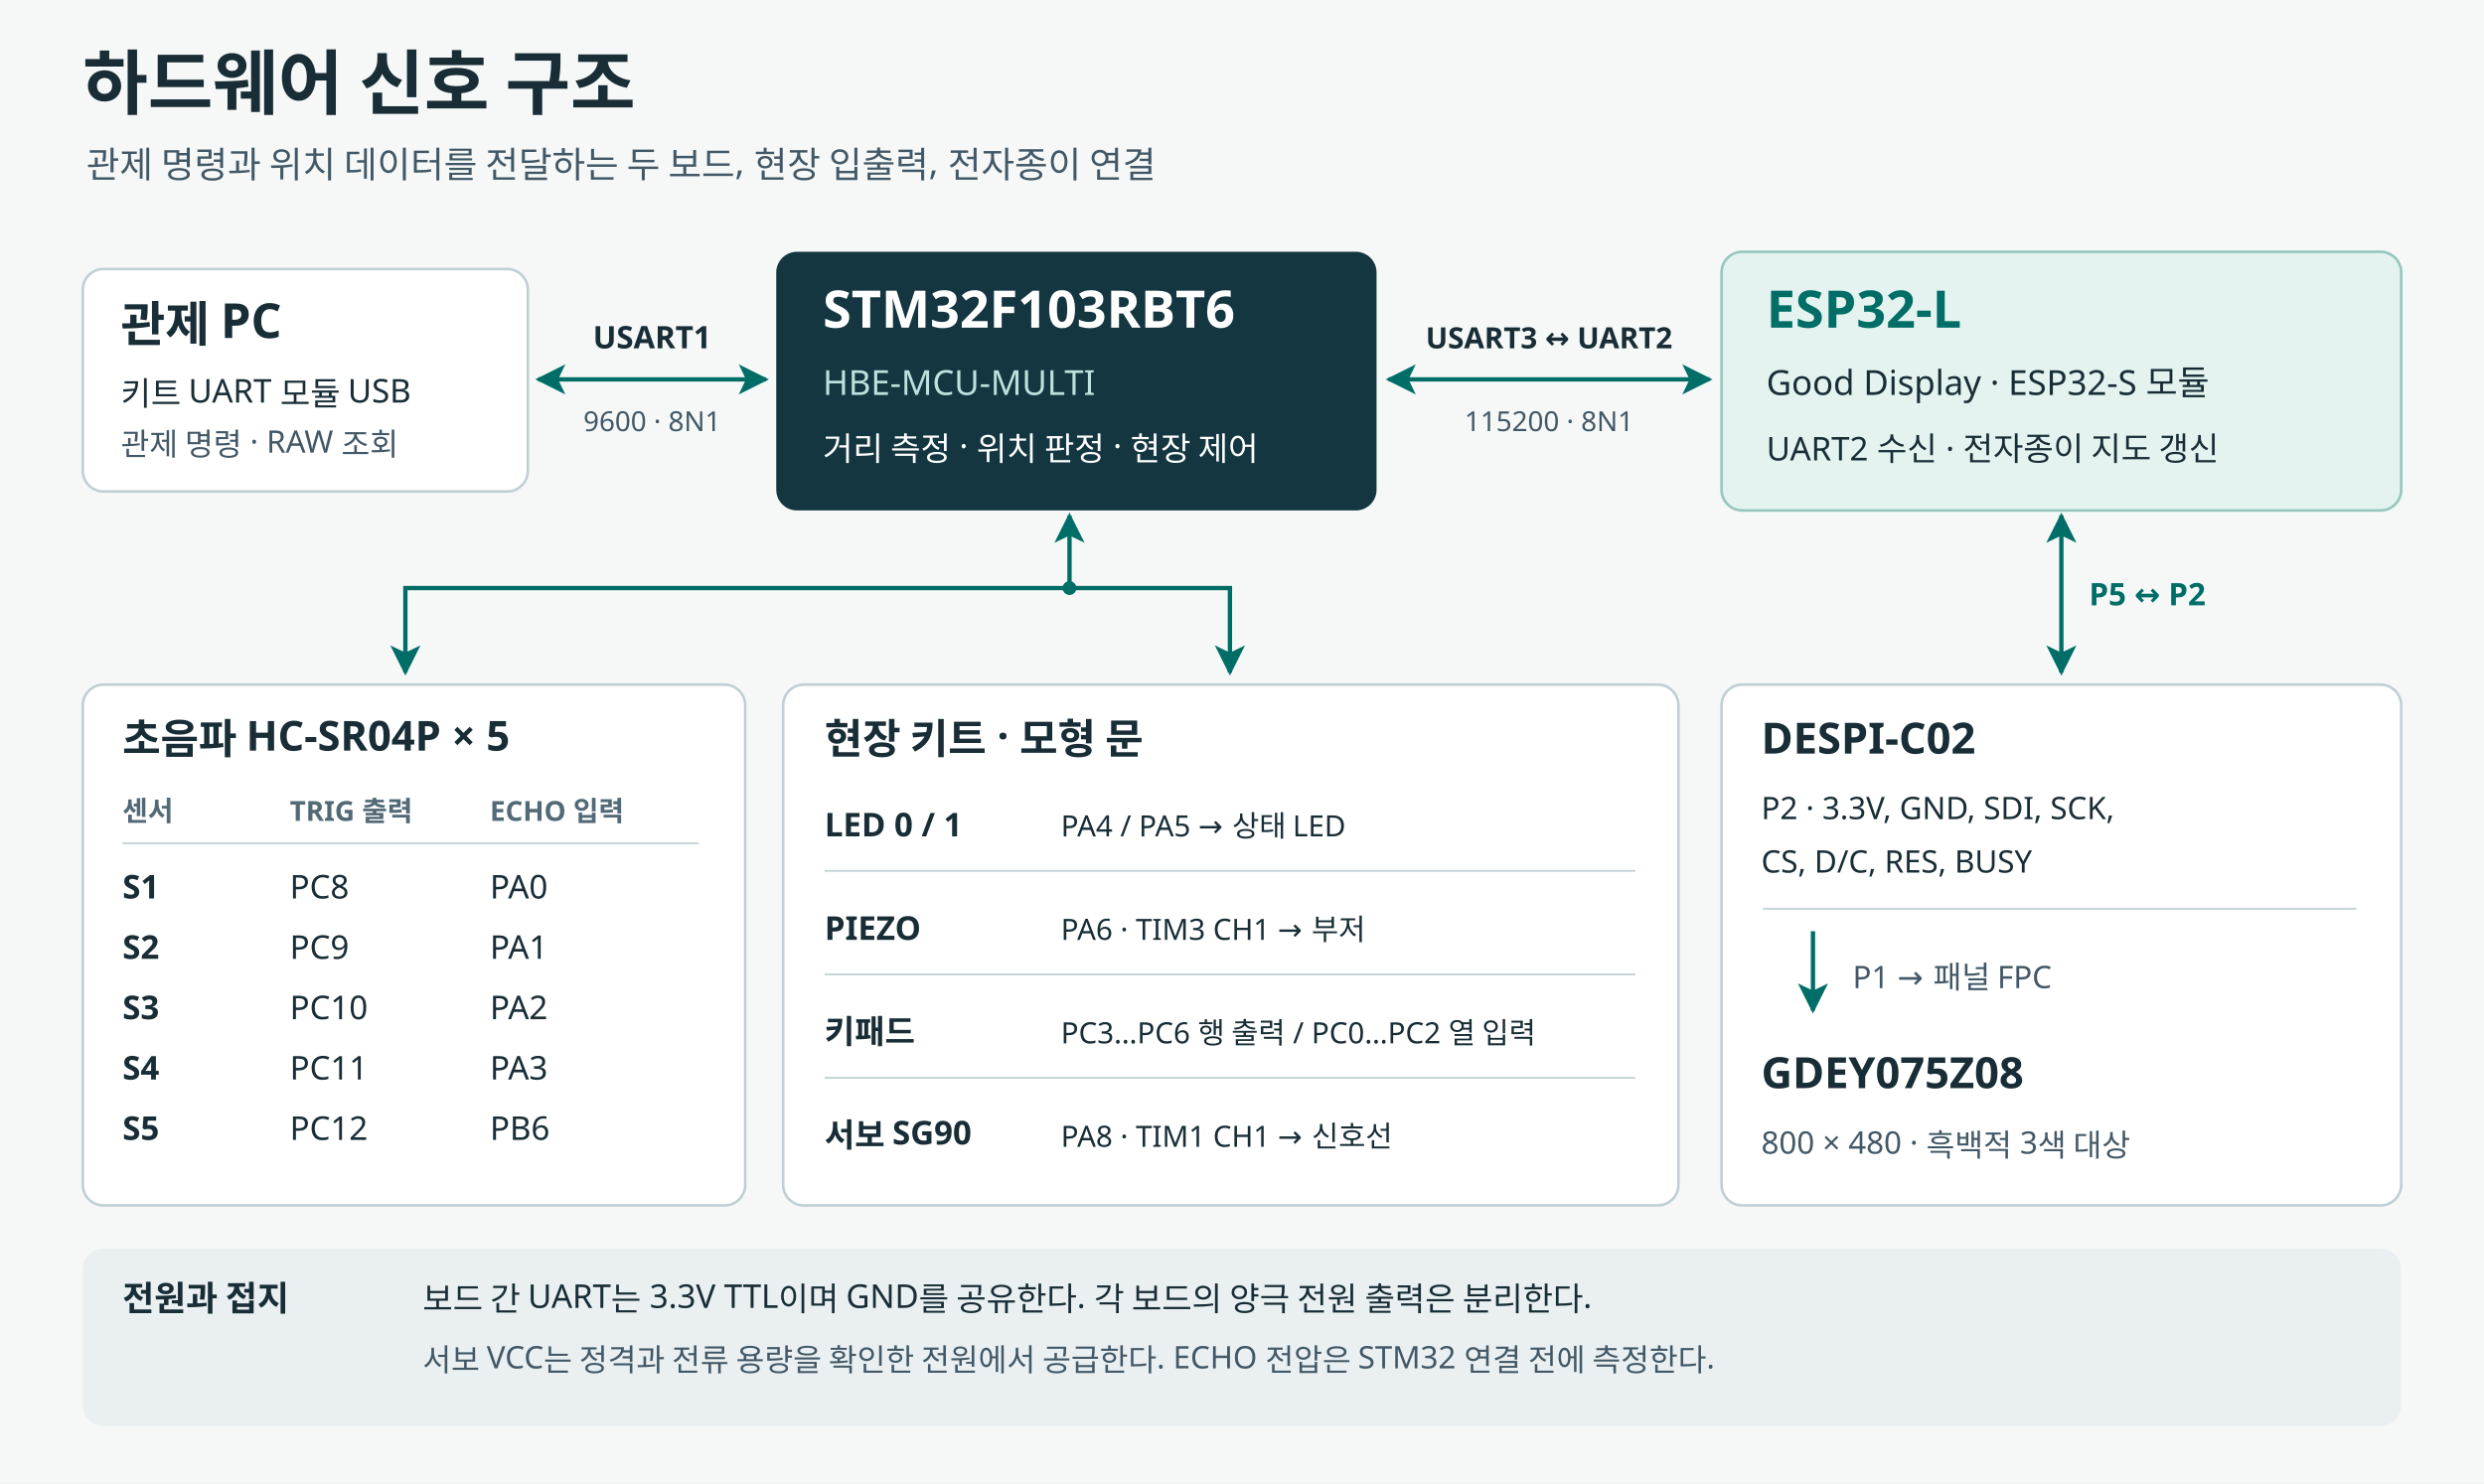
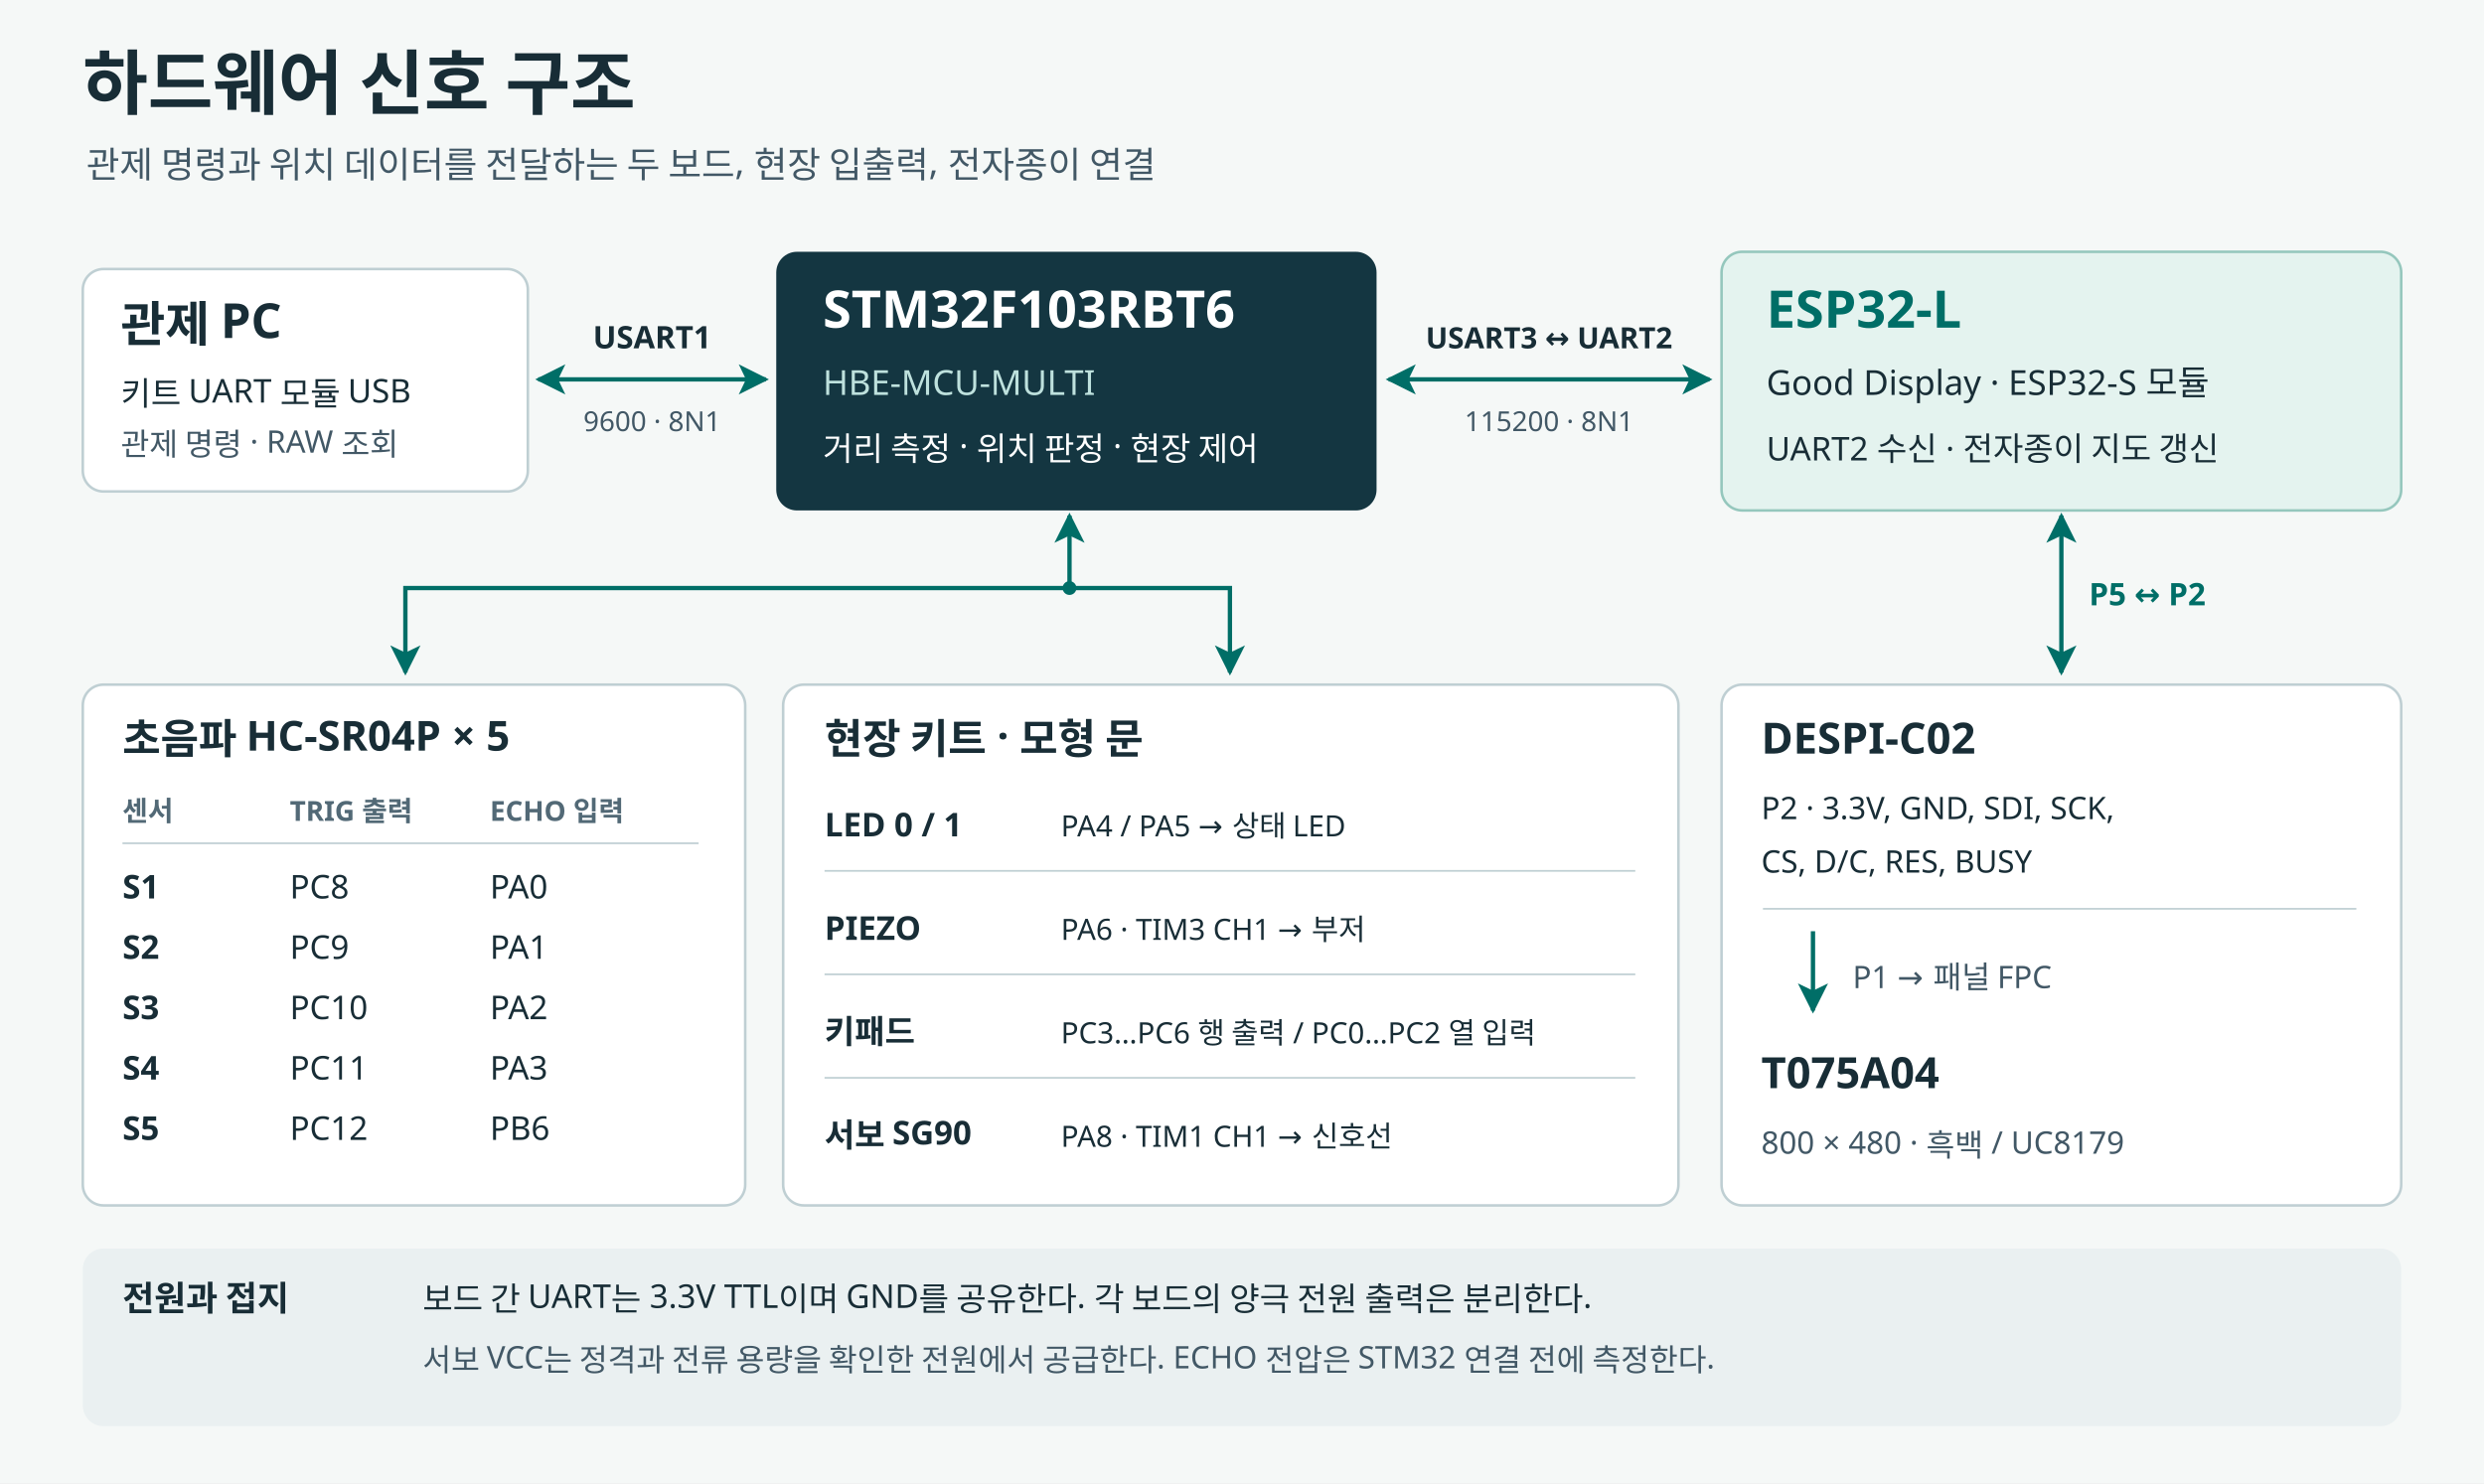
<svg xmlns="http://www.w3.org/2000/svg" viewBox="0 0 1440 860" width="1440" height="860" role="img" aria-labelledby="archTitle archDesc" font-family="Malgun Gothic, Apple SD Gothic Neo, Noto Sans KR, sans-serif">
  <defs>
    <marker id="aArrow" viewBox="0 0 10 10" refX="9" refY="5" markerWidth="7" markerHeight="7" orient="auto-start-reverse">
      <path d="M0 0 L10 5 L0 10 L2.4 5 Z" fill="#006E67" />
    </marker>
  </defs>
  <rect x="0" y="0" width="1440" height="860" rx="0" fill="#F5F8F7" stroke="none" stroke-width="1.5" />
  <text x="48" y="63" fill="#182D36" font-size="41" font-weight="700" text-anchor="start">하드웨어 신호 구조</text>
  <text x="50" y="103" fill="#425866" font-size="21" font-weight="400" text-anchor="start">관제 명령과 위치 데이터를 전달하는 두 보드, 현장 입출력, 전자종이 연결</text>
  <rect x="48" y="156" width="258" height="129" rx="12" fill="#FFFFFF" stroke="#BFCFD3" stroke-width="1.5" />
  <text x="70" y="198" fill="#182D36" font-size="28" font-weight="700" text-anchor="start">관제 PC</text>
  <text x="70" y="235" fill="#182D36" font-size="19" font-weight="400" text-anchor="start">키트 UART 모듈 USB</text>
  <text x="70" y="264" fill="#425866" font-size="18" font-weight="400" text-anchor="start">관제 명령 · RAW 조회</text>
  <rect x="450" y="146" width="348" height="150" rx="12" fill="#143641" stroke="none" stroke-width="1.5" />
  <text x="477" y="190" fill="#FFFFFF" font-size="30" font-weight="700" text-anchor="start">STM32F103RBT6</text>
  <text x="477" y="229" fill="#BEE1DD" font-size="20" font-weight="400" text-anchor="start">HBE-MCU-MULTI</text>
  <text x="477" y="267" fill="#FFFFFF" font-size="19" font-weight="400" text-anchor="start">거리 측정 · 위치 판정 · 현장 제어</text>
  <rect x="998" y="146" width="394" height="150" rx="12" fill="#E4F3EF" stroke="#95C7BD" stroke-width="1.5" />
  <text x="1024" y="190" fill="#006E67" font-size="30" font-weight="700" text-anchor="start">ESP32-L</text>
  <text x="1024" y="229" fill="#182D36" font-size="20" font-weight="400" text-anchor="start">Good Display · ESP32-S 모듈</text>
  <text x="1024" y="267" fill="#182D36" font-size="19" font-weight="400" text-anchor="start">UART2 수신 · 전자종이 지도 갱신</text>
  <path d="M312 220 H444" fill="none" stroke="#006E67" stroke-width="2.5" marker-end="url(#aArrow)" marker-start="url(#aArrow)" />
  <text x="378" y="202" fill="#182D36" font-size="18" font-weight="700" text-anchor="middle">USART1</text>
  <text x="378" y="250" fill="#425866" font-size="16" font-weight="400" text-anchor="middle">9600 · 8N1</text>
  <path d="M805 220 H991" fill="none" stroke="#006E67" stroke-width="2.5" marker-end="url(#aArrow)" marker-start="url(#aArrow)" />
  <text x="898" y="202" fill="#182D36" font-size="17" font-weight="700" text-anchor="middle">USART3 ↔ UART2</text>
  <text x="898" y="250" fill="#425866" font-size="16" font-weight="400" text-anchor="middle">115200 · 8N1</text>
  <path d="M620 299 V341 H235 V390" marker-start="url(#aArrow)" fill="none" stroke="#006E67" stroke-width="2.5" marker-end="url(#aArrow)" />
  <path d="M620 341 H713 V390" fill="none" stroke="#006E67" stroke-width="2.5" marker-end="url(#aArrow)" />
  <circle cx="620" cy="341" r="4" fill="#006E67" />
  <path d="M1195 299 V390" marker-start="url(#aArrow)" fill="none" stroke="#006E67" stroke-width="2.5" marker-end="url(#aArrow)" />
  <text x="1211" y="351" fill="#006E67" font-size="18" font-weight="700" text-anchor="start">P5 ↔ P2</text>
  <rect x="48" y="397" width="384" height="302" rx="12" fill="#FFFFFF" stroke="#BFCFD3" stroke-width="1.5" />
  <text x="71" y="437" fill="#182D36" font-size="24" font-weight="700" text-anchor="start">초음파 HC-SR04P × 5</text>
  <text x="71" y="476" fill="#526976" font-size="16" font-weight="700" text-anchor="start">센서</text>
  <text x="168" y="476" fill="#526976" font-size="16" font-weight="700" text-anchor="start">TRIG 출력</text>
  <text x="284" y="476" fill="#526976" font-size="16" font-weight="700" text-anchor="start">ECHO 입력</text>
  <path d="M71 489 H405" fill="none" stroke="#BFCFD3" stroke-width="1" />
  <text x="71" y="521" fill="#182D36" font-size="19" font-weight="700" text-anchor="start">S1</text>
  <text x="168" y="521" fill="#182D36" font-size="19" font-weight="400" text-anchor="start">PC8</text>
  <text x="284" y="521" fill="#182D36" font-size="19" font-weight="400" text-anchor="start">PA0</text>
  <text x="71" y="556" fill="#182D36" font-size="19" font-weight="700" text-anchor="start">S2</text>
  <text x="168" y="556" fill="#182D36" font-size="19" font-weight="400" text-anchor="start">PC9</text>
  <text x="284" y="556" fill="#182D36" font-size="19" font-weight="400" text-anchor="start">PA1</text>
  <text x="71" y="591" fill="#182D36" font-size="19" font-weight="700" text-anchor="start">S3</text>
  <text x="168" y="591" fill="#182D36" font-size="19" font-weight="400" text-anchor="start">PC10</text>
  <text x="284" y="591" fill="#182D36" font-size="19" font-weight="400" text-anchor="start">PA2</text>
  <text x="71" y="626" fill="#182D36" font-size="19" font-weight="700" text-anchor="start">S4</text>
  <text x="168" y="626" fill="#182D36" font-size="19" font-weight="400" text-anchor="start">PC11</text>
  <text x="284" y="626" fill="#182D36" font-size="19" font-weight="400" text-anchor="start">PA3</text>
  <text x="71" y="661" fill="#182D36" font-size="19" font-weight="700" text-anchor="start">S5</text>
  <text x="168" y="661" fill="#182D36" font-size="19" font-weight="400" text-anchor="start">PC12</text>
  <text x="284" y="661" fill="#182D36" font-size="19" font-weight="400" text-anchor="start">PB6</text>
  <rect x="454" y="397" width="519" height="302" rx="12" fill="#FFFFFF" stroke="#BFCFD3" stroke-width="1.5" />
  <text x="478" y="437" fill="#182D36" font-size="24" font-weight="700" text-anchor="start">현장 키트 · 모형 문</text>
  <text x="478" y="485" fill="#182D36" font-size="19" font-weight="700" text-anchor="start">LED 0 / 1</text>
  <text x="615" y="485" fill="#182D36" font-size="17" font-weight="400" text-anchor="start">PA4 / PA5 → 상태 LED</text>
  <path d="M478 505 H948" fill="none" stroke="#BFCFD3" stroke-width="1" />
  <text x="478" y="545" fill="#182D36" font-size="19" font-weight="700" text-anchor="start">PIEZO</text>
  <text x="615" y="545" fill="#182D36" font-size="17" font-weight="400" text-anchor="start">PA6 · TIM3 CH1 → 부저</text>
  <path d="M478 565 H948" fill="none" stroke="#BFCFD3" stroke-width="1" />
  <text x="478" y="605" fill="#182D36" font-size="19" font-weight="700" text-anchor="start">키패드</text>
  <text x="615" y="605" fill="#182D36" font-size="17" font-weight="400" text-anchor="start">PC3…PC6 행 출력 / PC0…PC2 열 입력</text>
  <path d="M478 625 H948" fill="none" stroke="#BFCFD3" stroke-width="1" />
  <text x="478" y="665" fill="#182D36" font-size="19" font-weight="700" text-anchor="start">서보 SG90</text>
  <text x="615" y="665" fill="#182D36" font-size="17" font-weight="400" text-anchor="start">PA8 · TIM1 CH1 → 신호선</text>
  <rect x="998" y="397" width="394" height="302" rx="12" fill="#FFFFFF" stroke="#BFCFD3" stroke-width="1.5" />
  <text x="1021" y="437" fill="#182D36" font-size="25" font-weight="700" text-anchor="start">DESPI-C02</text>
  <text x="1021" y="475" fill="#182D36" font-size="18" font-weight="400" text-anchor="start">P2 · 3.3V, GND, SDI, SCK,</text>
  <text x="1021" y="506" fill="#182D36" font-size="18" font-weight="400" text-anchor="start">CS, D/C, RES, BUSY</text>
  <path d="M1022 527 H1366" fill="none" stroke="#BFCFD3" stroke-width="1" />
  <path d="M1051 540 V586" fill="none" stroke="#006E67" stroke-width="2.5" marker-end="url(#aArrow)" />
  <text x="1074" y="573" fill="#425866" font-size="18" font-weight="400" text-anchor="start">P1 → 패널 FPC</text>
-   <text x="1021" y="631" fill="#182D36" font-size="25" font-weight="700" text-anchor="start">GDEY075Z08</text>
-   <text x="1021" y="669" fill="#425866" font-size="18" font-weight="400" text-anchor="start">800 × 480 · 흑백적 3색 대상</text>
+   <text x="1021" y="631" fill="#182D36" font-size="25" font-weight="700" text-anchor="start">T075A04</text>
+   <text x="1021" y="669" fill="#425866" font-size="18" font-weight="400" text-anchor="start">800 × 480 · 흑백 / UC8179</text>
  <rect x="48" y="724" width="1344" height="103" rx="12" fill="#EAF0F1" stroke="none" stroke-width="1.5" />
  <text x="71" y="760" fill="#182D36" font-size="20" font-weight="700" text-anchor="start">전원과 접지</text>
  <text x="245" y="760" fill="#182D36" font-size="19" font-weight="400" text-anchor="start">보드 간 UART는 3.3V TTL이며 GND를 공유한다. 각 보드의 양극 전원 출력은 분리한다.</text>
  <text x="245" y="795" fill="#425866" font-size="18" font-weight="400" text-anchor="start">서보 VCC는 정격과 전류 용량을 확인한 전원에서 공급한다. ECHO 전압은 STM32 연결 전에 측정한다.</text>
</svg>
